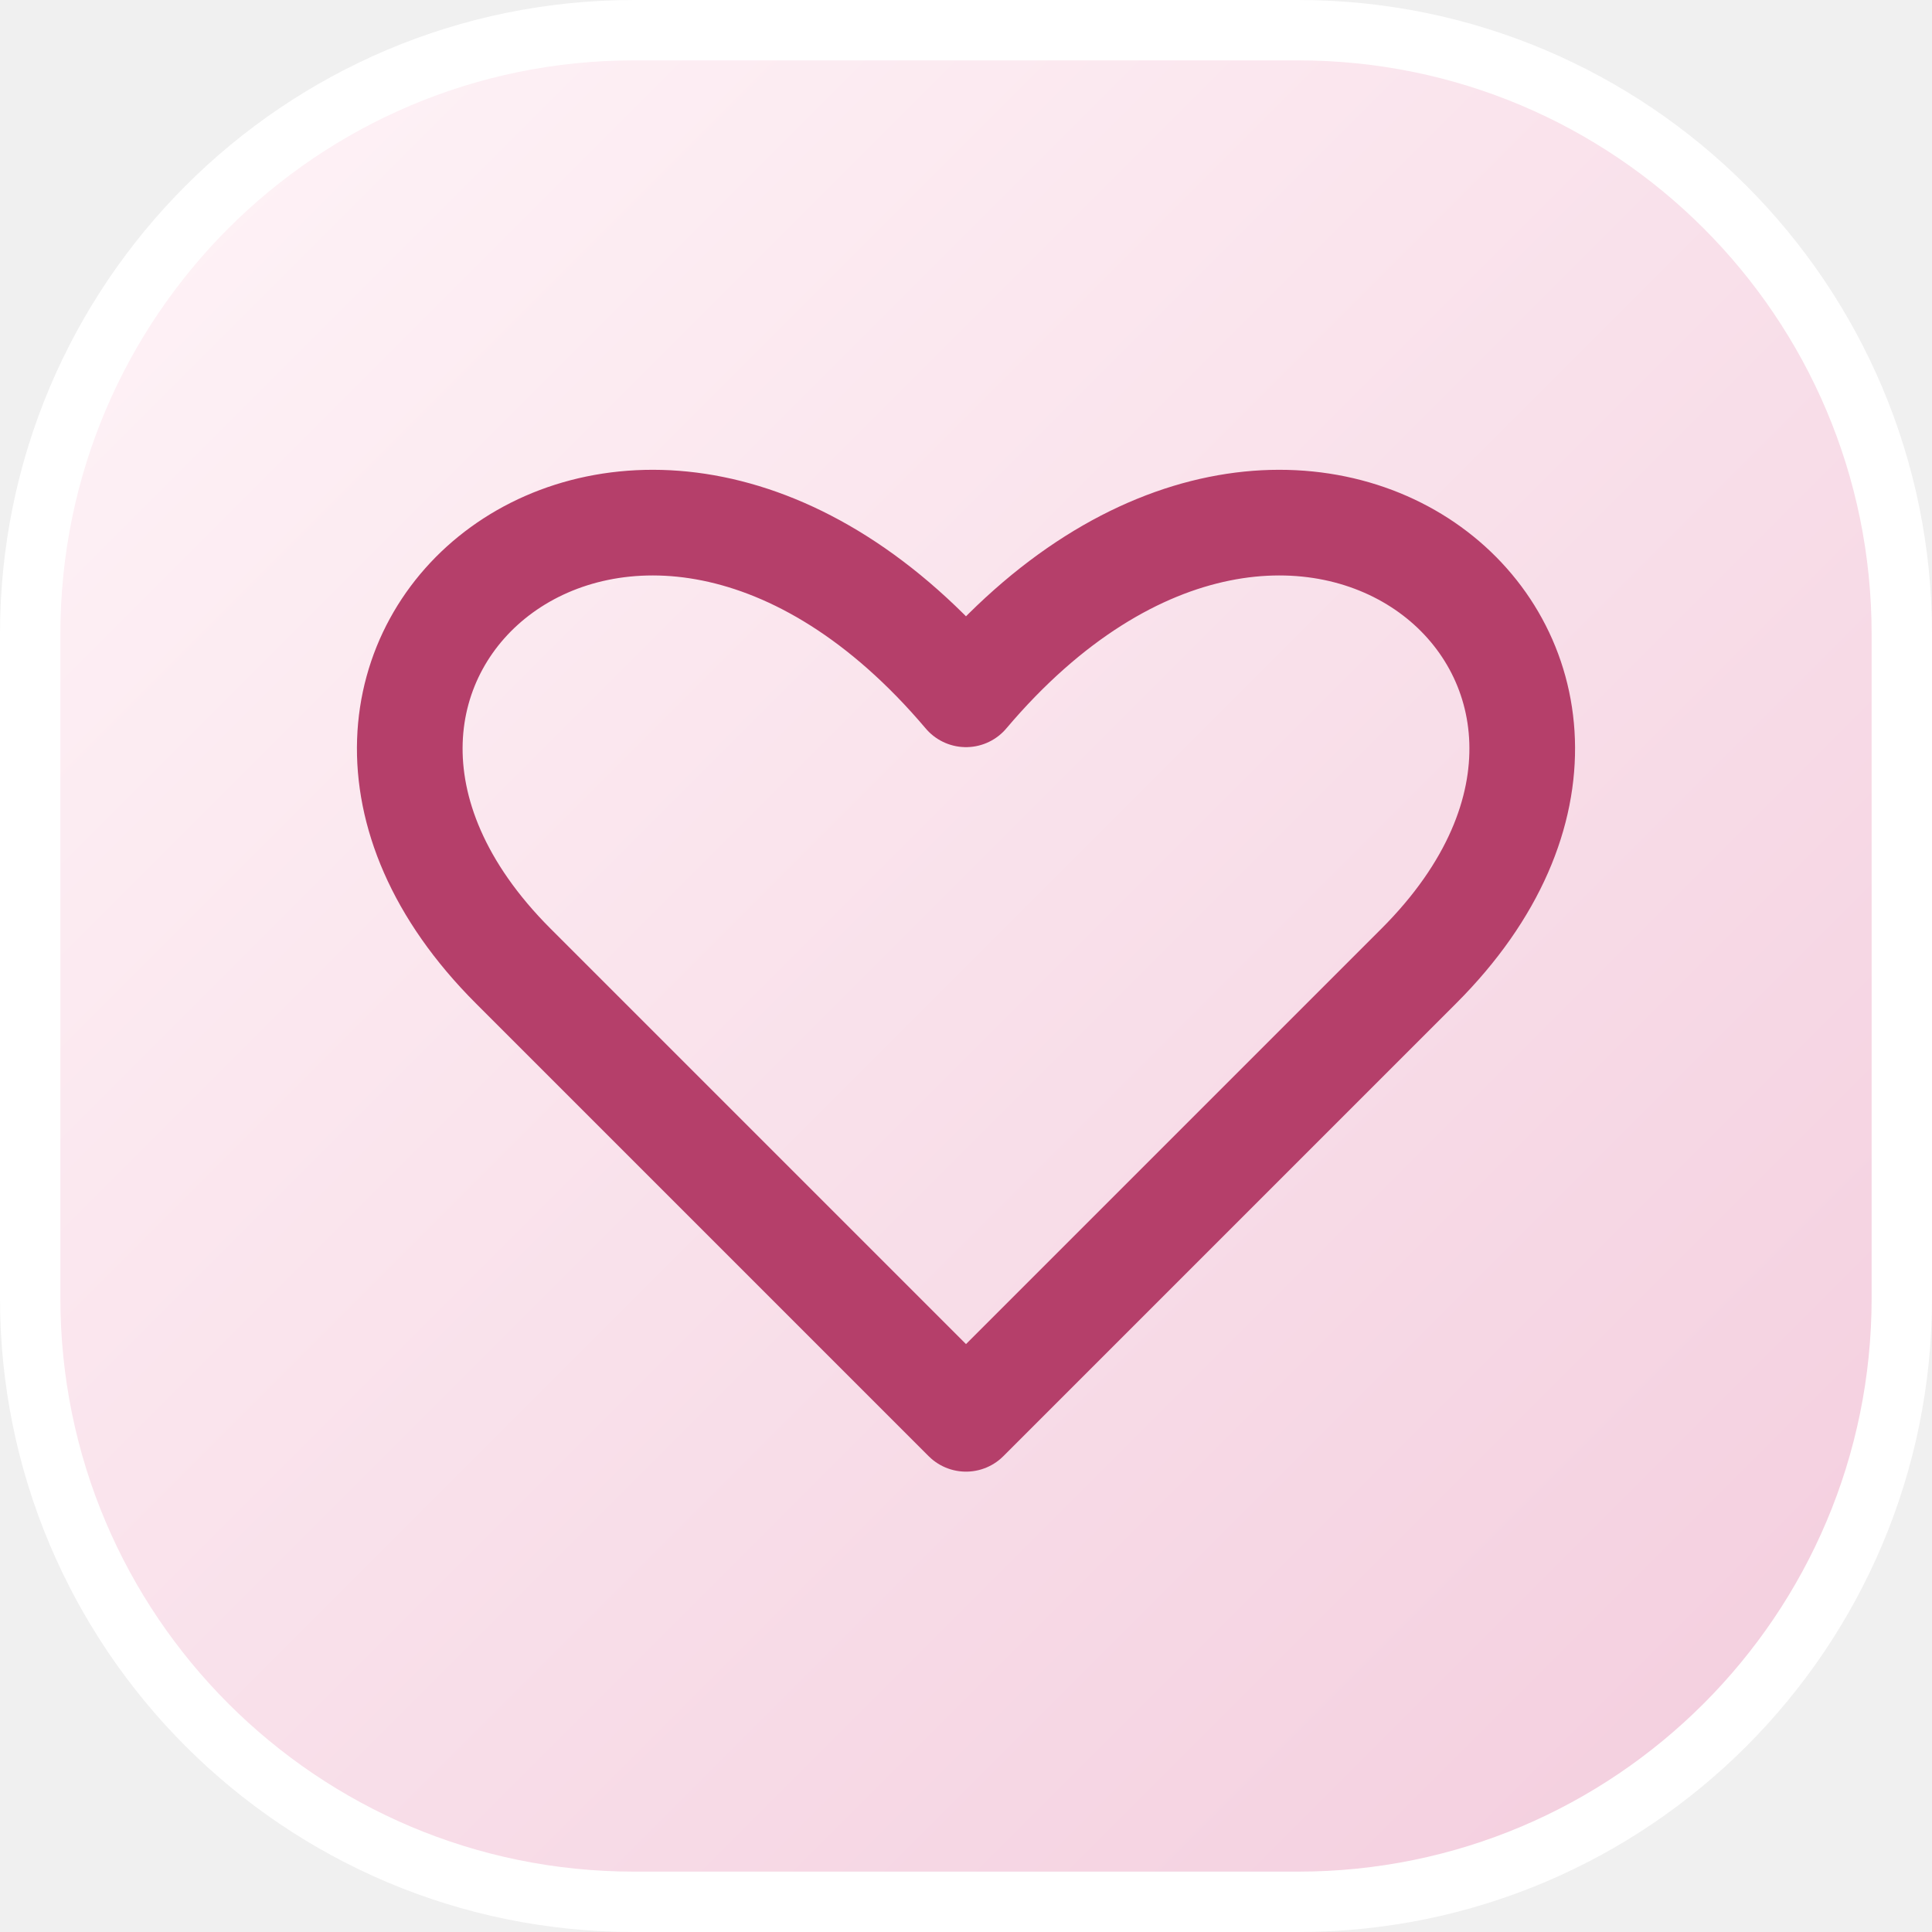
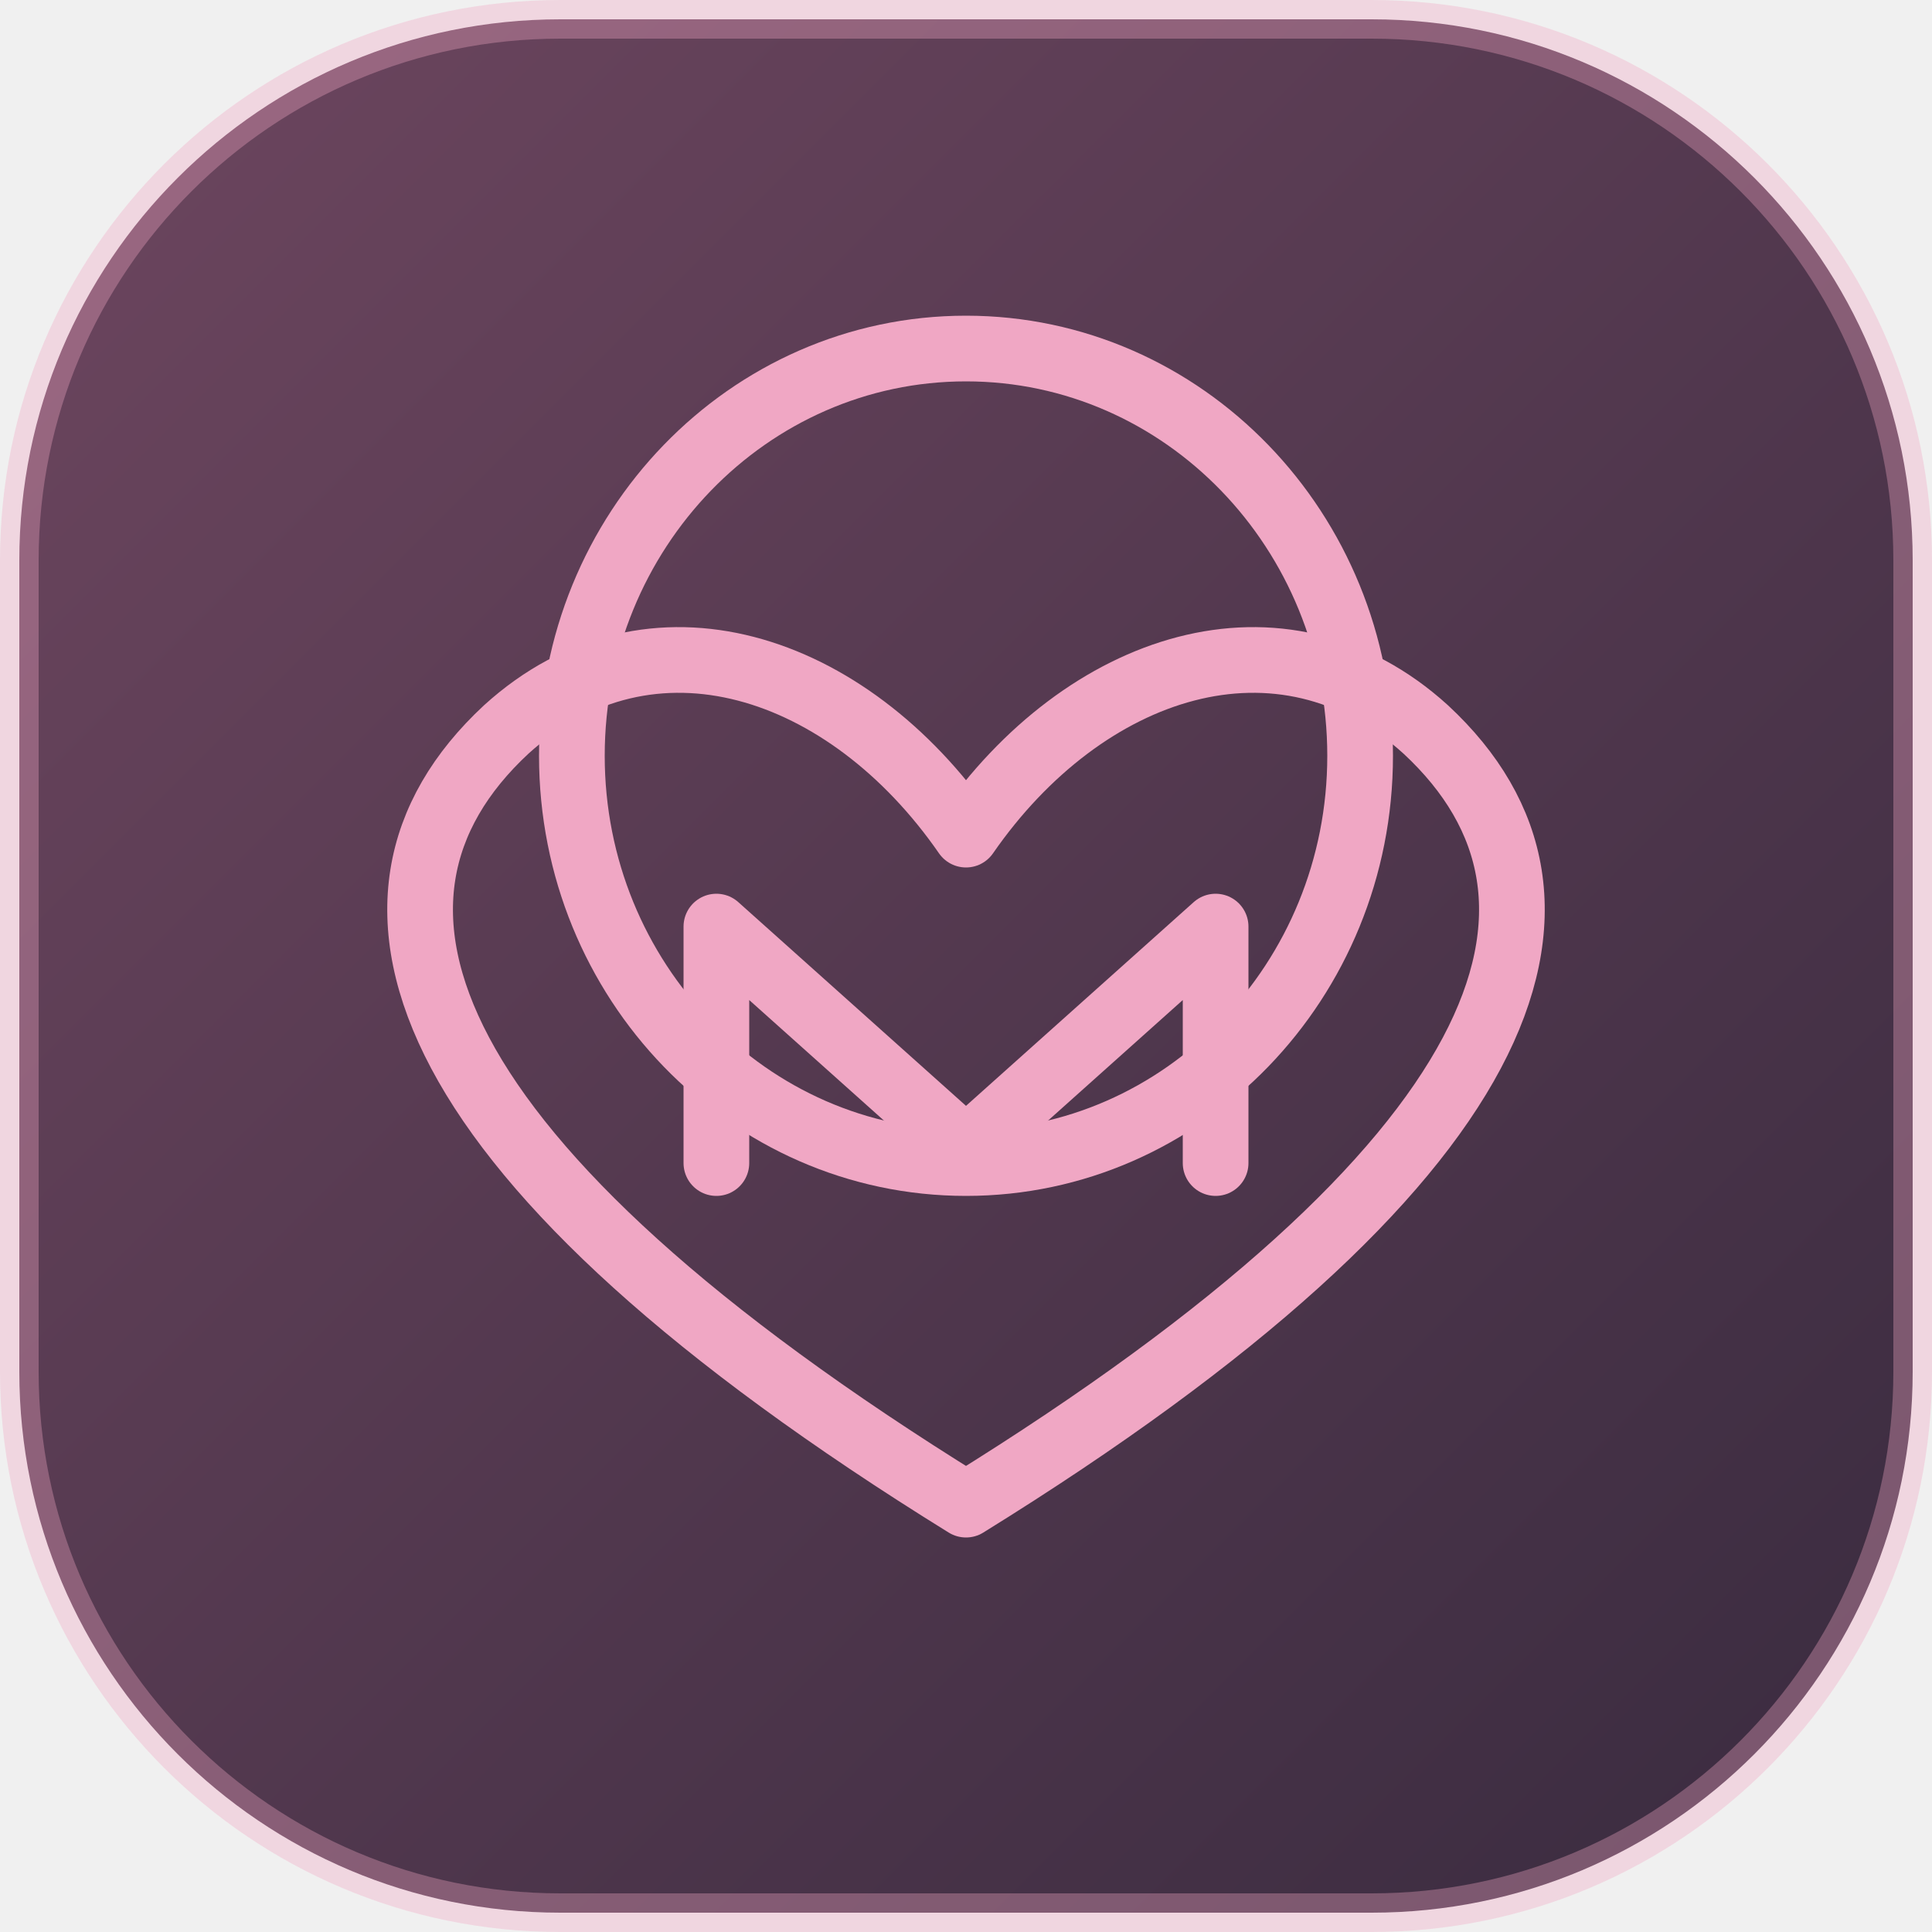
- <svg xmlns="http://www.w3.org/2000/svg" viewBox="0 0 64 64">
+ <svg xmlns="http://www.w3.org/2000/svg" viewBox="0 0 100 100">
  <defs>
-     <linearGradient id="blush" x2="1" y2="1">
-       <stop stop-color="#fff5f8" />
-       <stop offset="1" stop-color="#f3ccdd" />
+     <linearGradient id="glass" x2="1" y2="1">
+       <stop stop-color="#6d465f" />
+       <stop offset="1" stop-color="#392b3f" />
    </linearGradient>
  </defs>
-   <rect x="1" y="1" width="62" height="62" rx="20" fill="url(#blush)" stroke="#fff" stroke-width="2" />
-   <path d="M32 47 17 32C7 22 21 10 32 23 43 10 57 22 47 32Z" fill="none" stroke="#b53f6a" stroke-width="3.5" stroke-linejoin="round" />
+   <rect x="1" y="1" width="98" height="98" rx="28" fill="url(#glass)" stroke="#f0a7c4" stroke-opacity=".35" stroke-width="2" />
+   <g transform="translate(16 16) scale(.68)" fill="none" stroke="#f0a7c4" stroke-width="5" stroke-linecap="round" stroke-linejoin="round">
+     <ellipse cx="50" cy="34" rx="30" ry="31" />
+     <path d="M50 91C8 65 1 45 15 32C26 22 41 27 50 40C59 27 74 22 85 32C99 45 92 65 50 91" />
+     <path d="M31 65V47L50 64L69 47V65" />
+   </g>
</svg>
